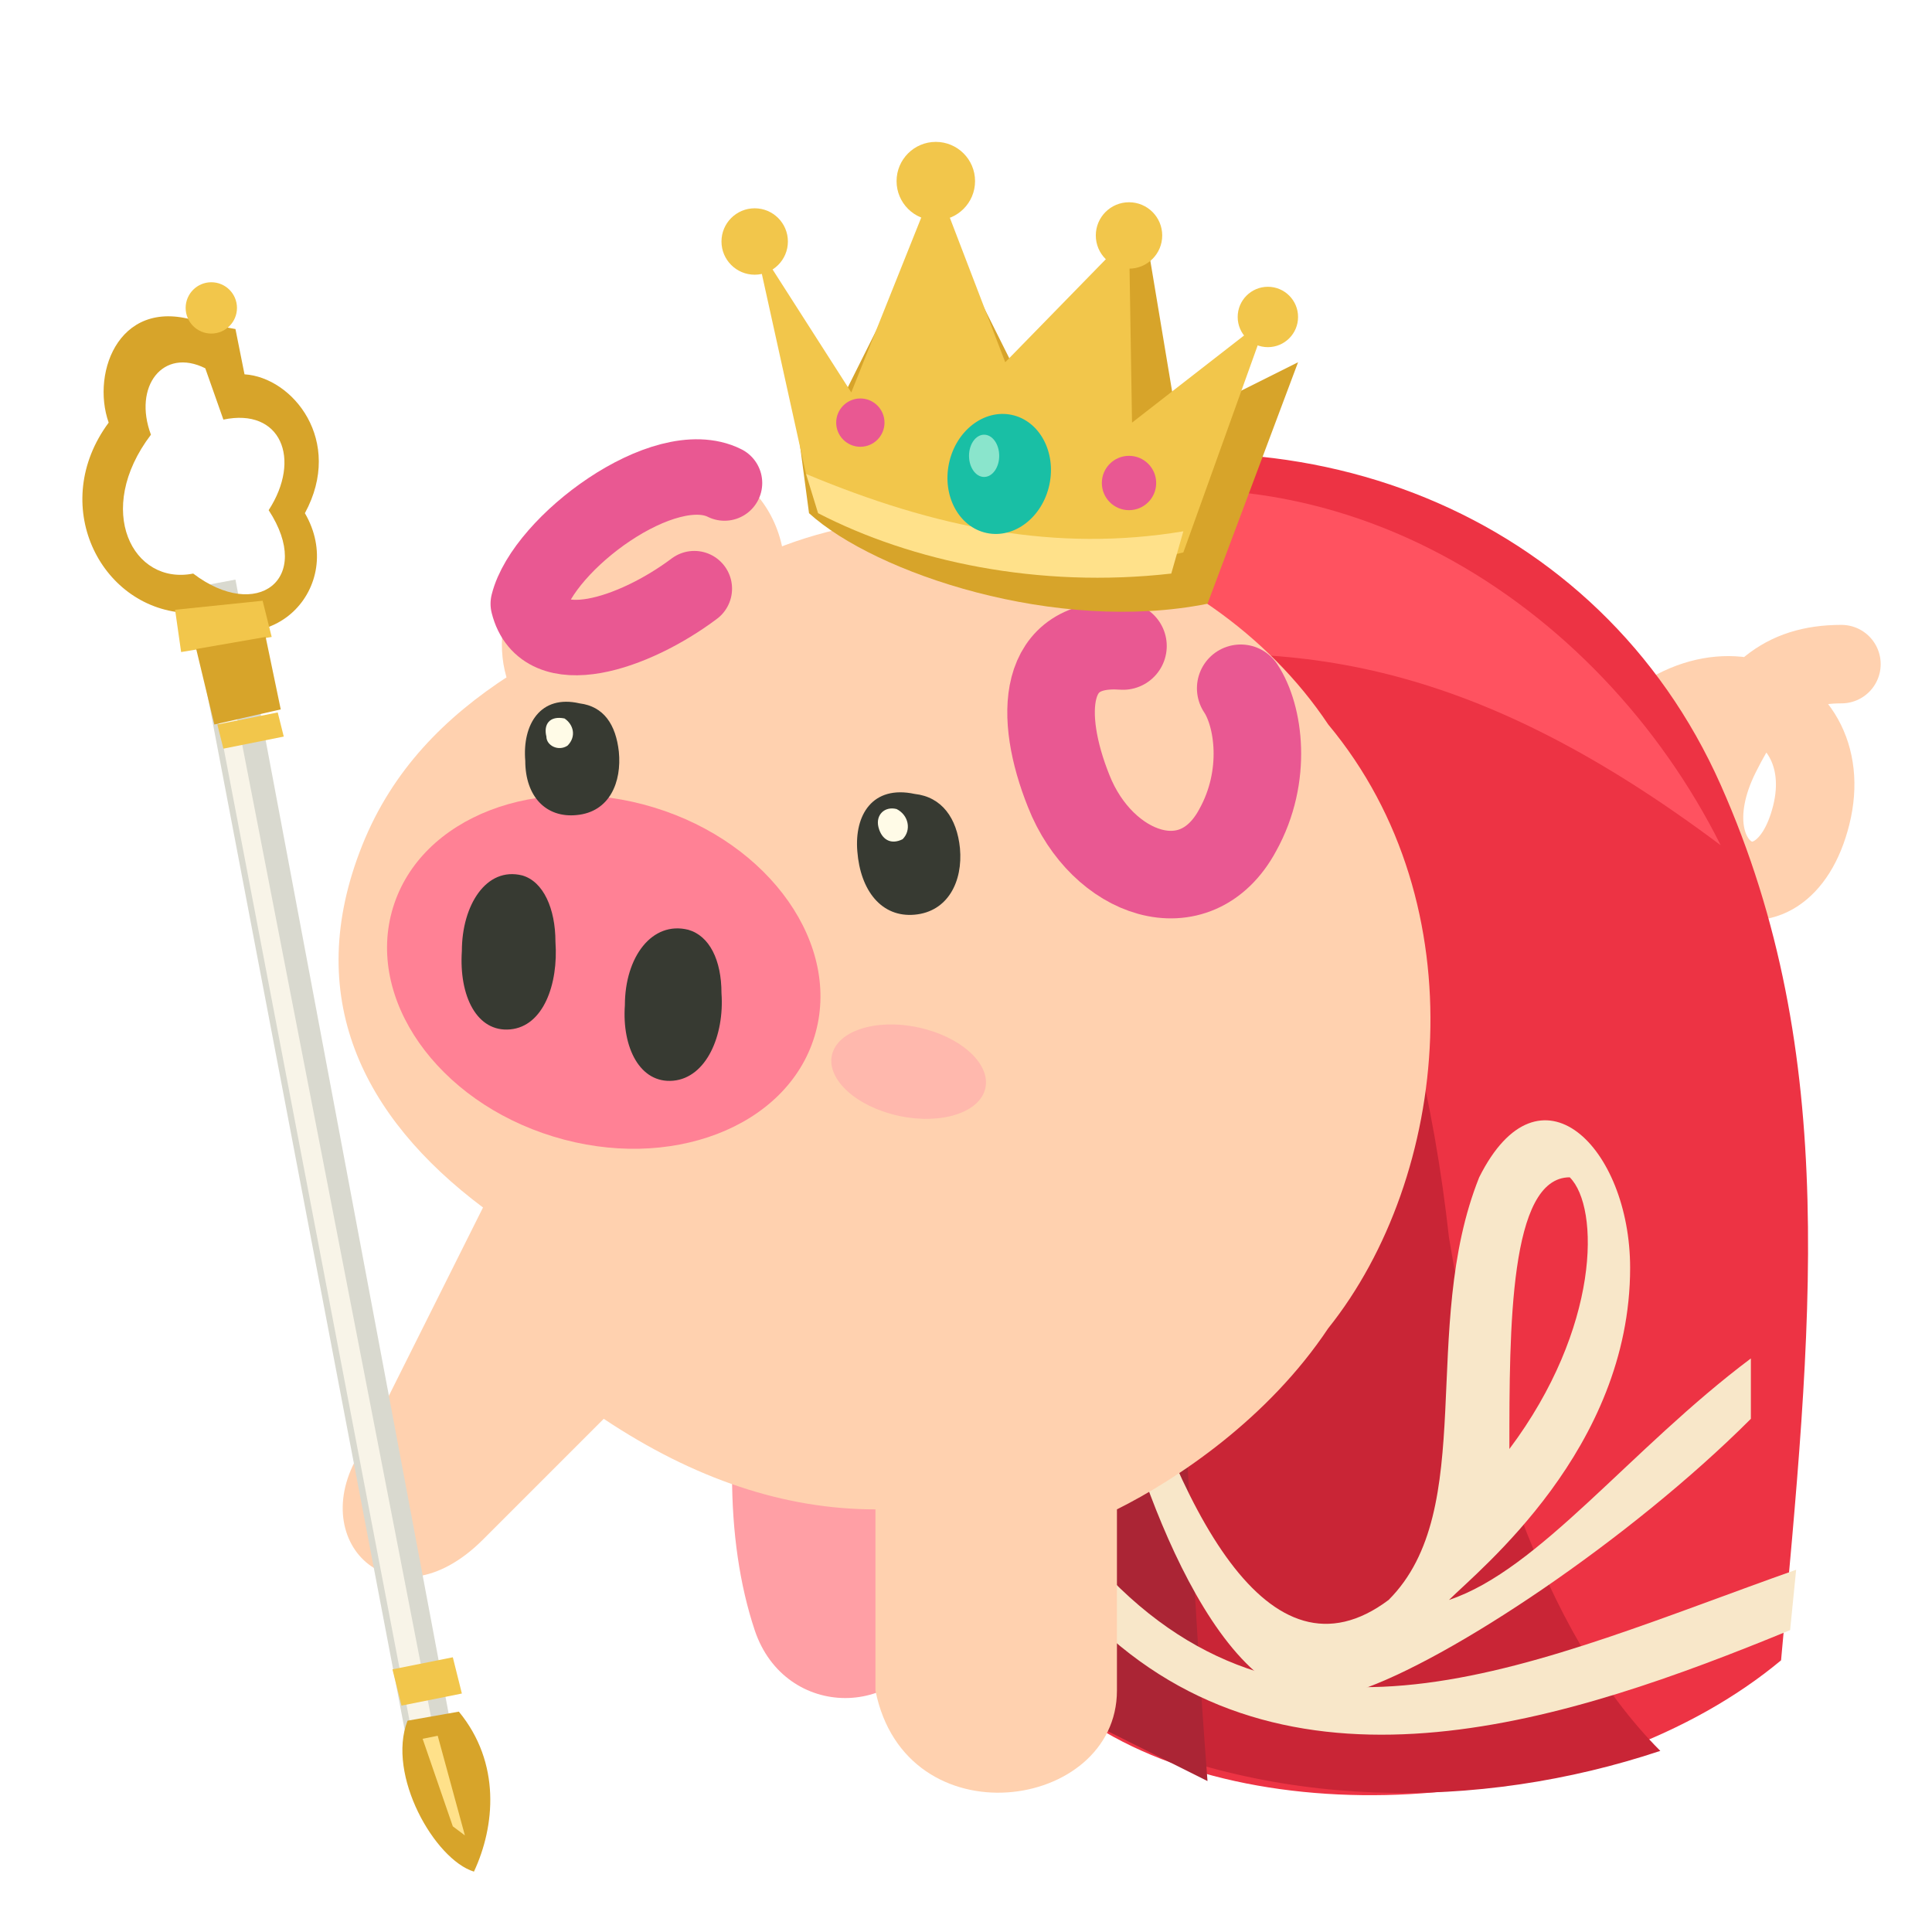
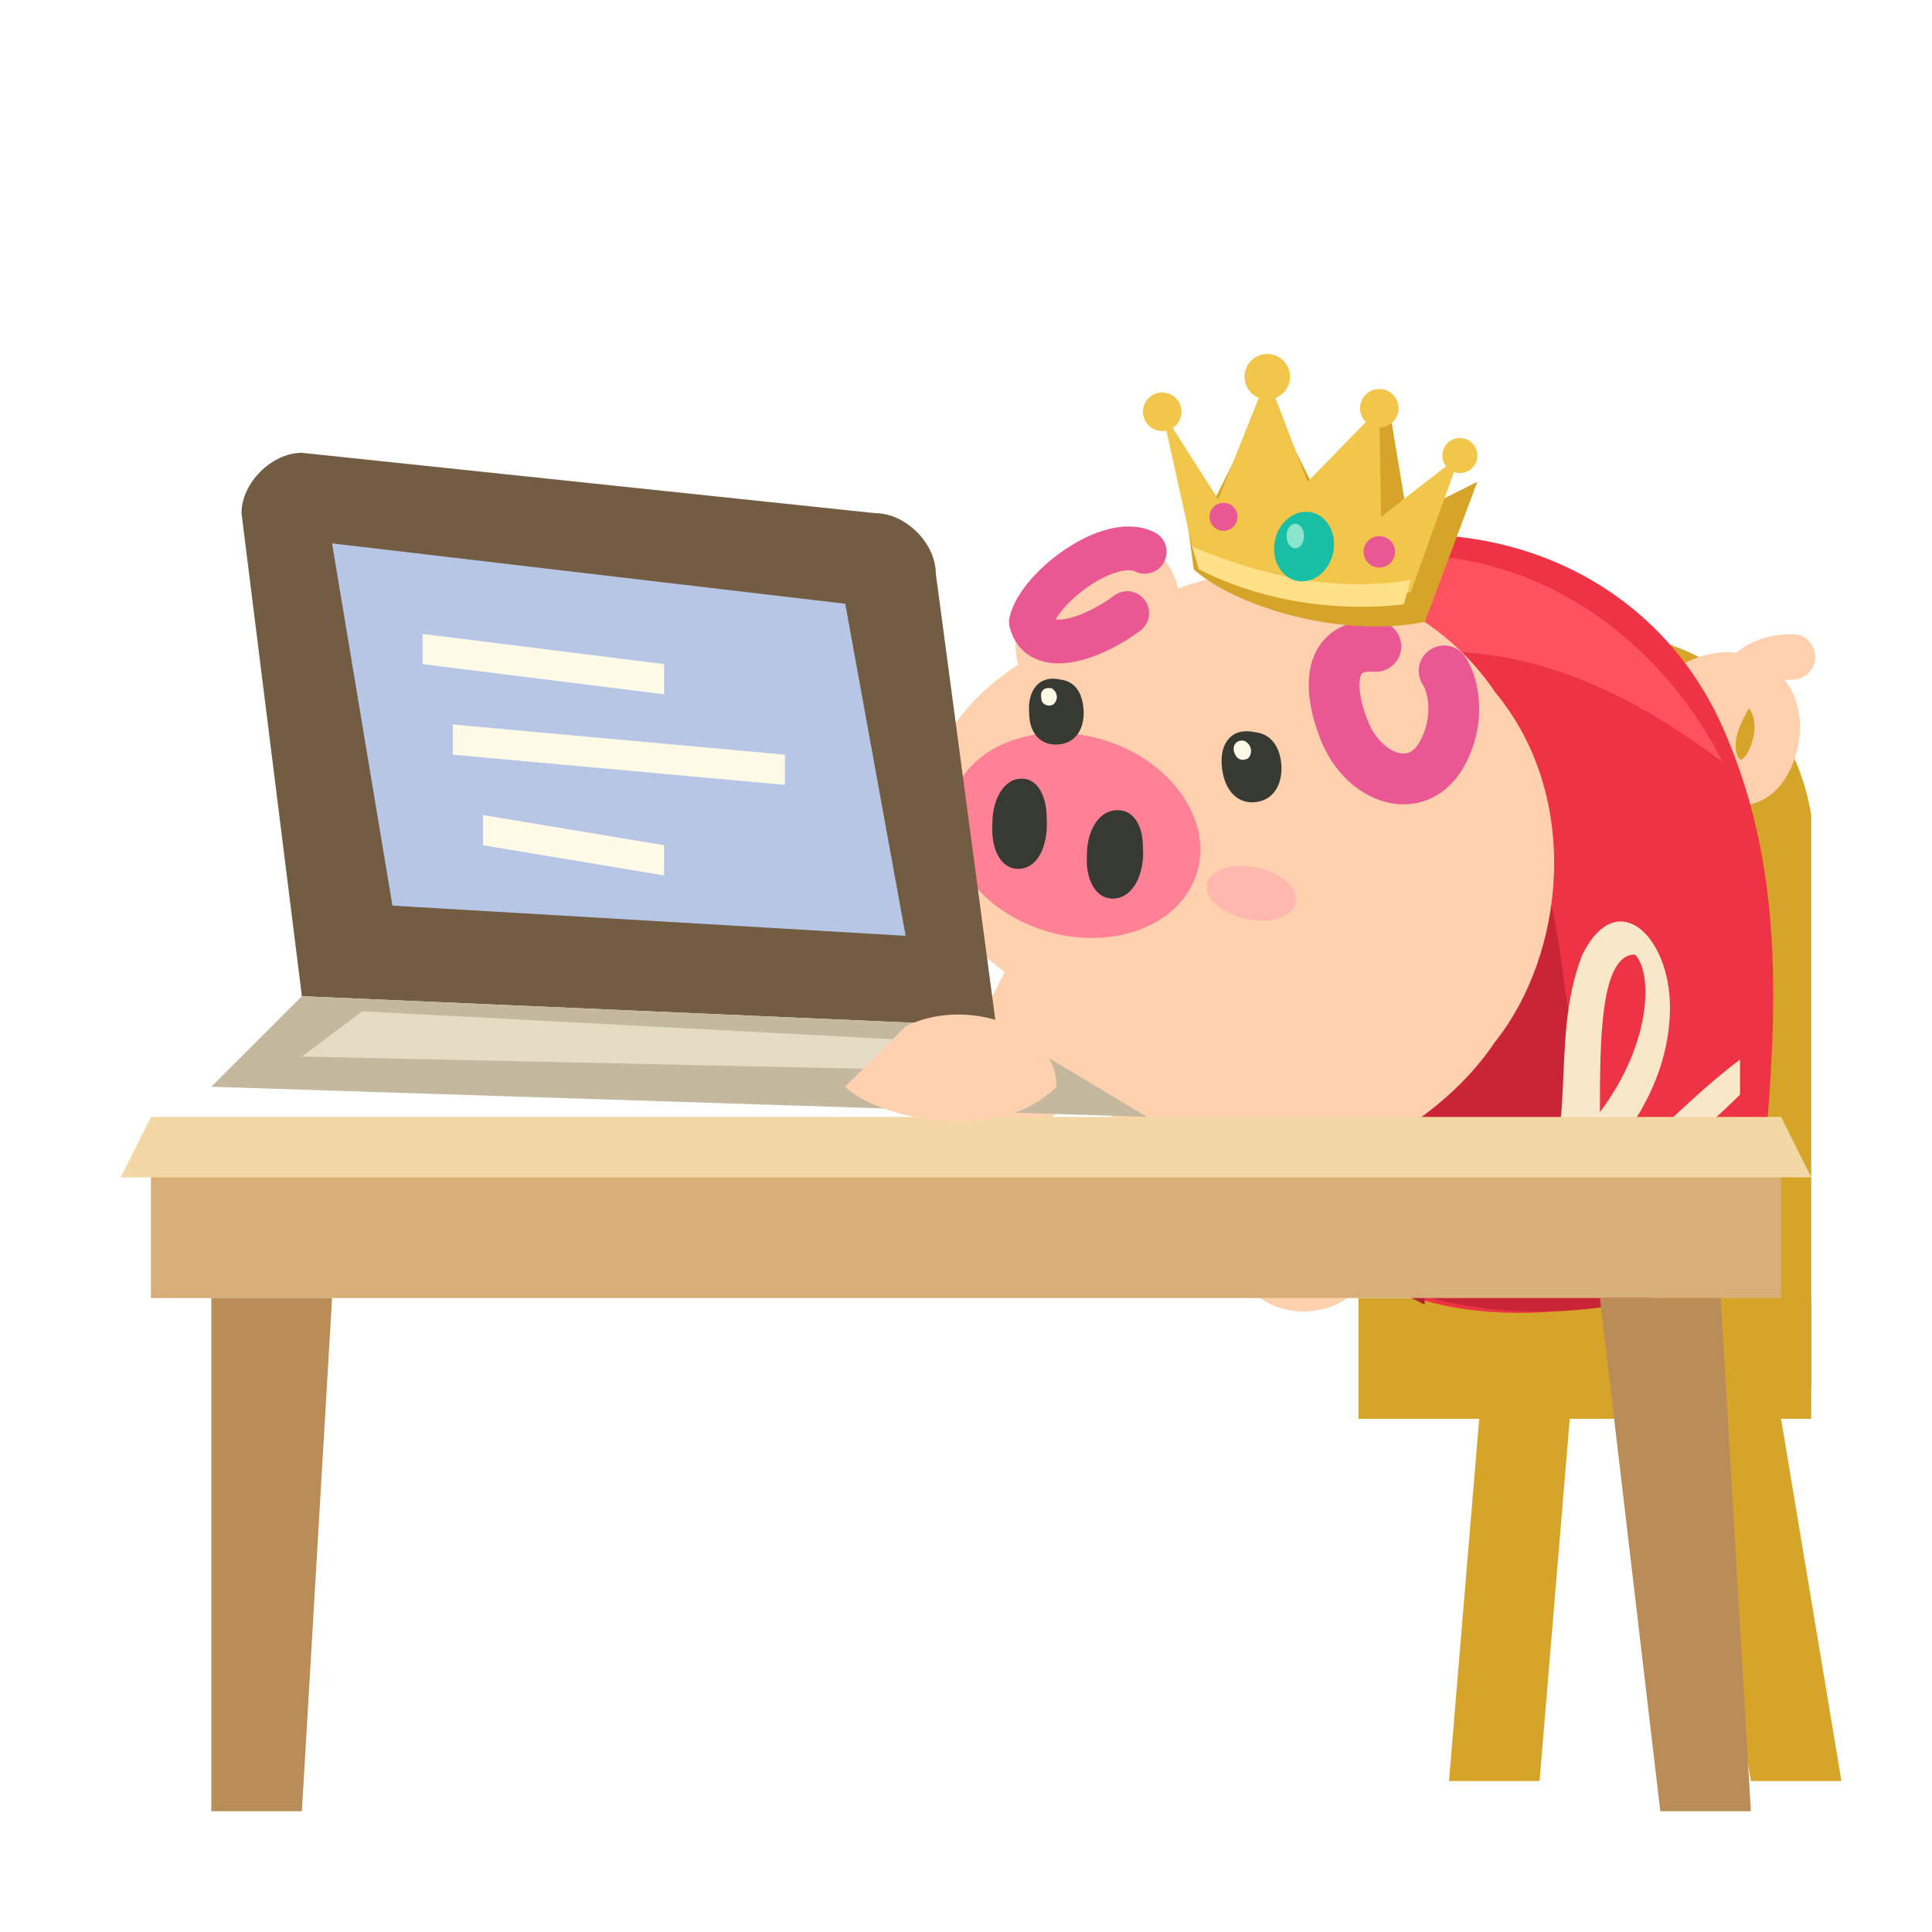
<svg xmlns="http://www.w3.org/2000/svg" viewBox="0 0 64 64" width="64" height="64" role="img" aria-labelledby="king-title king-desc">
-   <g stroke-linecap="round" stroke-linejoin="round">
-     <g id="far-legs" fill="#FF9FA5">
-       <path d="M25 43C24 47 24 51 25 54C26 57 30 57 31 54L32 46Z" />
-       <path d="M44 42L43 51C43 55 48 56 50 53L51 44Z" />
-     </g>
-     <path id="tail" d="M53 26C56 21 61 23 60 27C59 31 55 29 57 25C58 23 59 22 61 22" fill="none" stroke="#FFD1AF" stroke-width="2.6" />
-     <g id="cape">
-       <path fill="#ED3344" d="M33 16C43 13 53 17 57 26C61 35 60 44 59 55C53 60 42 61 36 57L35 37Z" />
-       <path fill="#FF5260" d="M34 17C44 14 53 20 57 28C49 22 43 21 36 22Z" />
-       <path fill="#C92536" d="M37 21C44 24 47 32 48 41C49 47 51 54 55 58C49 60 42 60 36 57L35 37Z" />
-       <path fill="#AB2535" d="M37 24C39 34 39 46 40 59L36 57L35 37Z" />
-       <path fill="#F8E7C9" d="M37 43C39 50 42 56 46 53C49 50 47 44 49 39C51 35 54 38 54 42C54 48 49 52 48 53C51 52 54 48 58 45L58 47C54 51 48 55 45 56C41 58 38 50 37 46ZM50 48C53 44 53 40 52 39C50 39 50 44 50 48Z" fill-rule="evenodd" />
-       <path fill="#F8E7C9" d="M36.5 52C43 59 51 55 59.5 52L59.3 54C52 57 43 60 36.5 54Z" />
-     </g>
-     <g id="pig-body">
-       <path fill="#FFD1AF" d="M24 19C31 15 40 18 44 24C49 30 48 39 44 44C42 47 39 49 37 50L37 56C37 60 30 61 29 56L29 50C26 50 23 49 20 47L16 51C13 54 10 51 12 48L16 40C12 37 10 33 12 28C14 23 19 21 24 19Z" />
-       <path fill="#FFD1AF" d="M17 23C16 21 17 18 20 16C23 14 26 16 26 19L25 24Z" />
-       <path d="M24 16C22 15 18 18 17.5 20C18 22 21 21 23 19.5" fill="none" stroke="#E95892" stroke-width="2.5" />
-       <ellipse cx="20" cy="32.2" rx="7.3" ry="5.7" transform="rotate(17 20 32.2)" fill="#FF8195" />
-       <path fill="#373A32" d="M17.3 29C16.1 28.7 15.3 30 15.3 31.5C15.2 33 15.8 34.2 16.9 34.1C18 34 18.5 32.6 18.4 31.2C18.4 30.1 18 29.2 17.3 29Z" />
-       <path fill="#373A32" d="M22.8 30.8C21.6 30.5 20.7 31.7 20.7 33.3C20.6 34.7 21.2 35.9 22.3 35.8C23.4 35.7 24 34.3 23.9 32.9C23.9 31.8 23.5 31 22.8 30.8Z" />
-       <path fill="#373A32" d="M19.2 23.3C17.9 23 17.3 24 17.4 25.2C17.4 26.4 18.1 27.1 19.1 27C20.2 26.9 20.6 25.9 20.5 24.9C20.4 24 20 23.4 19.2 23.3Z" />
-       <path fill="#FFFBE7" d="M18.7 23.8C18.2 23.7 18 24 18.1 24.4C18.1 24.7 18.5 24.9 18.8 24.7C19.1 24.4 19 24 18.7 23.8Z" />
-       <path fill="#373A32" d="M30.3 26.3C28.9 26 28.3 27 28.4 28.2C28.5 29.5 29.2 30.4 30.3 30.3C31.4 30.2 31.9 29.2 31.8 28.1C31.7 27.1 31.2 26.4 30.3 26.3Z" />
-       <path fill="#FFFBE7" d="M29.7 26.8C29.3 26.7 29 27 29.1 27.4C29.2 27.8 29.5 28 29.9 27.8C30.2 27.5 30.1 27 29.7 26.8Z" />
-       <ellipse cx="30.1" cy="35.5" rx="2.6" ry="1.5" transform="rotate(12 30.1 35.5)" fill="#FFAFAC" opacity=".72" />
-       <path d="M37.2 21.4C34.5 21.2 34.4 23.7 35.4 26.2C36.5 29 39.6 30.1 41 27.5C42 25.7 41.7 23.7 41.1 22.8" fill="none" stroke="#E95892" stroke-width="2.9" />
-     </g>
-     <g id="crown">
-       <path fill="#D7A42A" d="M26 11L28 13L31 7L34 13L38 8L39 14L43 12L40 20C35 21 29 19 26.8 17Z" />
-       <path fill="#F2C64B" d="M25 8L28.2 13L31 6L33.3 12L37.4 7.8L37.5 14L42 10.5L39.2 18.3C34.7 19.4 28.5 17.7 26.7 15.7Z" />
-       <path fill="#FFE18A" d="M26.7 15.7C31 17.5 35 18.3 39.2 17.6L38.8 19C34.4 19.5 30.2 18.6 27.1 17Z" />
-       <circle cx="25" cy="8" r="1.1" fill="#F2C64B" />
-       <circle cx="31" cy="6" r="1.3" fill="#F2C64B" />
-       <circle cx="37.4" cy="7.8" r="1.1" fill="#F2C64B" />
-       <circle cx="42" cy="10.5" r="1" fill="#F2C64B" />
-       <ellipse cx="33.1" cy="15.7" rx="1.7" ry="2" transform="rotate(12 33.1 15.7)" fill="#19BFA5" />
-       <ellipse cx="32.6" cy="15.1" rx=".5" ry=".7" fill="#8AE5CC" />
-       <circle cx="28.5" cy="14" r=".8" fill="#E95892" />
-       <circle cx="37.4" cy="16" r=".9" fill="#E95892" />
-     </g>
-     <g id="sceptre">
-       <path fill="#D9D9CF" d="M6.2 19.5L7.8 19.2L15 57.5L13.5 57.8Z" />
-       <path fill="#F8F4E8" d="M6.4 19.5L7 19.4L14.4 57.5L13.7 57.7Z" />
-       <path fill="#D7A42A" d="M6.7 10.7C4 9.7 3 12.3 3.6 14C1.6 16.7 3.3 20.1 6.1 20.3C9 22.2 11.5 19.4 10.1 17C11.4 14.6 9.7 12.5 8.1 12.4L7.8 10.9ZM6.8 12.2L7.4 13.9C9.3 13.5 10 15.2 8.9 16.9C10.4 19.2 8.5 20.6 6.4 19C4.4 19.4 3.1 16.9 5 14.4C4.4 12.8 5.4 11.5 6.8 12.2Z" fill-rule="evenodd" />
-       <circle cx="7" cy="10.2" r=".85" fill="#F2C64B" />
-       <path fill="#F2C64B" d="M5.8 20.2L8.7 19.9L9 21.1L6 21.6Z" />
-       <path fill="#D7A42A" d="M6.5 21.5L8.8 21.1L9.3 23.5L7.1 24Z" />
-       <path fill="#F2C64B" d="M7.2 24L9.2 23.6L9.4 24.4L7.4 24.8Z" />
-       <path fill="#F2C64B" d="M13 55.3L15 54.9L15.3 56.1L13.3 56.5Z" />
-       <path fill="#D7A42A" d="M13.5 57C12.8 58.8 14.4 61.6 15.7 62C16.4 60.5 16.6 58.4 15.2 56.7Z" />
-       <path fill="#FFE18A" d="M14 57.6L14.5 57.5L15.4 60.8L15 60.5Z" />
+   <g id="chair">
+     <path fill="#D7A42A" d="M47 23C52 19 59 21 60 27L60 46L47 46Z" />
+     <path fill="#C92536" d="M49 25C53 22 57 24 58 28L58 42L49 42Z" />
+     <path fill="#D7A42A" d="M45 43L60 43L60 47L45 47ZM49 47L52 47L51 59L48 59ZM56 47L59 47L61 59L58 59Z" />
+   </g>
+   <g id="character" transform="translate(24 9) scale(.58)">
+     <g stroke-linecap="round" stroke-linejoin="round">
+       <g id="far-legs" fill="#FF9FA5">
+         <path d="M25 43C24 47 24 51 25 54C26 57 30 57 31 54L32 46Z" />
+         <path d="M44 42L43 51C43 55 48 56 50 53L51 44Z" />
+       </g>
+       <path id="tail" d="M53 26C56 21 61 23 60 27C59 31 55 29 57 25C58 23 59 22 61 22" fill="none" stroke="#FFD1AF" stroke-width="2.6" />
+       <g id="cape">
+         <path fill="#ED3344" d="M33 16C43 13 53 17 57 26C61 35 60 44 59 55C53 60 42 61 36 57L35 37Z" />
+         <path fill="#FF5260" d="M34 17C44 14 53 20 57 28C49 22 43 21 36 22Z" />
+         <path fill="#C92536" d="M37 21C44 24 47 32 48 41C49 47 51 54 55 58C49 60 42 60 36 57L35 37Z" />
+         <path fill="#AB2535" d="M37 24C39 34 39 46 40 59L36 57L35 37Z" />
+         <path fill="#F8E7C9" d="M37 43C39 50 42 56 46 53C49 50 47 44 49 39C51 35 54 38 54 42C54 48 49 52 48 53C51 52 54 48 58 45L58 47C54 51 48 55 45 56C41 58 38 50 37 46ZM50 48C53 44 53 40 52 39C50 39 50 44 50 48Z" fill-rule="evenodd" />
+         <path fill="#F8E7C9" d="M36.5 52C43 59 51 55 59.5 52L59.3 54C52 57 43 60 36.5 54Z" />
+       </g>
+       <g id="pig-body">
+         <path fill="#FFD1AF" d="M24 19C31 15 40 18 44 24C49 30 48 39 44 44C42 47 39 49 37 50L37 56C37 60 30 61 29 56L29 50C26 50 23 49 20 47L16 51C13 54 10 51 12 48L16 40C12 37 10 33 12 28C14 23 19 21 24 19Z" />
+         <path fill="#FFD1AF" d="M17 23C16 21 17 18 20 16C23 14 26 16 26 19L25 24Z" />
+         <path d="M24 16C22 15 18 18 17.5 20C18 22 21 21 23 19.5" fill="none" stroke="#E95892" stroke-width="2.5" />
+         <ellipse cx="20" cy="32.2" rx="7.3" ry="5.7" transform="rotate(17 20 32.2)" fill="#FF8195" />
+         <path fill="#373A32" d="M17.3 29C16.1 28.7 15.3 30 15.3 31.5C15.2 33 15.8 34.2 16.9 34.1C18 34 18.5 32.6 18.4 31.2C18.4 30.1 18 29.2 17.3 29Z" />
+         <path fill="#373A32" d="M22.8 30.8C21.6 30.5 20.7 31.7 20.7 33.3C20.6 34.7 21.2 35.9 22.3 35.8C23.4 35.7 24 34.3 23.9 32.9C23.9 31.8 23.5 31 22.8 30.8Z" />
+         <path fill="#373A32" d="M19.2 23.3C17.9 23 17.3 24 17.4 25.2C17.4 26.4 18.1 27.1 19.1 27C20.2 26.9 20.6 25.9 20.5 24.9C20.4 24 20 23.4 19.2 23.3Z" />
+         <path fill="#FFFBE7" d="M18.7 23.8C18.2 23.7 18 24 18.1 24.4C18.1 24.7 18.5 24.9 18.8 24.7C19.1 24.4 19 24 18.7 23.8Z" />
+         <path fill="#373A32" d="M30.3 26.3C28.9 26 28.3 27 28.4 28.2C28.5 29.5 29.2 30.4 30.3 30.3C31.4 30.2 31.9 29.2 31.8 28.1C31.7 27.1 31.2 26.4 30.3 26.3Z" />
+         <path fill="#FFFBE7" d="M29.7 26.8C29.3 26.7 29 27 29.1 27.4C29.2 27.8 29.5 28 29.9 27.8C30.2 27.5 30.1 27 29.7 26.8Z" />
+         <ellipse cx="30.1" cy="35.5" rx="2.6" ry="1.5" transform="rotate(12 30.1 35.5)" fill="#FFAFAC" opacity=".72" />
+         <path d="M37.2 21.4C34.5 21.2 34.4 23.7 35.4 26.2C36.5 29 39.6 30.1 41 27.5C42 25.7 41.7 23.7 41.1 22.8" fill="none" stroke="#E95892" stroke-width="2.9" />
+       </g>
+       <g id="crown">
+         <path fill="#D7A42A" d="M26 11L28 13L31 7L34 13L38 8L39 14L43 12L40 20C35 21 29 19 26.8 17Z" />
+         <path fill="#F2C64B" d="M25 8L28.2 13L31 6L33.3 12L37.4 7.8L37.5 14L42 10.5L39.2 18.3C34.7 19.4 28.5 17.7 26.7 15.7Z" />
+         <path fill="#FFE18A" d="M26.7 15.7C31 17.5 35 18.3 39.2 17.6L38.8 19C34.4 19.5 30.2 18.6 27.1 17Z" />
+         <circle cx="25" cy="8" r="1.1" fill="#F2C64B" />
+         <circle cx="31" cy="6" r="1.3" fill="#F2C64B" />
+         <circle cx="37.4" cy="7.8" r="1.1" fill="#F2C64B" />
+         <circle cx="42" cy="10.5" r="1" fill="#F2C64B" />
+         <ellipse cx="33.1" cy="15.7" rx="1.7" ry="2" transform="rotate(12 33.1 15.7)" fill="#19BFA5" />
+         <ellipse cx="32.6" cy="15.1" rx=".5" ry=".7" fill="#8AE5CC" />
+         <circle cx="28.5" cy="14" r=".8" fill="#E95892" />
+         <circle cx="37.4" cy="16" r=".9" fill="#E95892" />
+       </g>
    </g>
  </g>
+   <g id="desk">
+     <path fill="#D8AF78" d="M5 38L59 38L59 43L5 43Z" />
+     <path fill="#B98C58" d="M7 43L11 43L10 60L7 60ZM53 43L57 43L58 60L55 60Z" />
+     <path fill="#F3D7A5" d="M5 37L59 37L60 39L4 39Z" />
+   </g>
+   <g id="laptop">
+     <path fill="#725D42" d="M8 17C8 16 9 15 10 15L29 17C30 17 31 18 31 19L33 34L10 33Z" />
+     <path fill="#B7C6E5" d="M11 18L28 20L30 31L13 30Z" />
+     <path fill="#FFFBE7" d="M14 21L22 22L22 23L14 22ZM15 24L26 25L26 26L15 25ZM16 27L22 28L22 29L16 28Z" />
+     <path fill="#C4B89E" d="M10 33L33 34L38 37L7 36Z" />
+     <path fill="#E5DCC6" d="M12 33.5L31 34.5L33 35.5L10 35Z" />
+   </g>
+   <path fill="#FFD1AF" d="M30 34C32 33 35 34 35 36C33 38 29 37 28 36Z" />
</svg>
